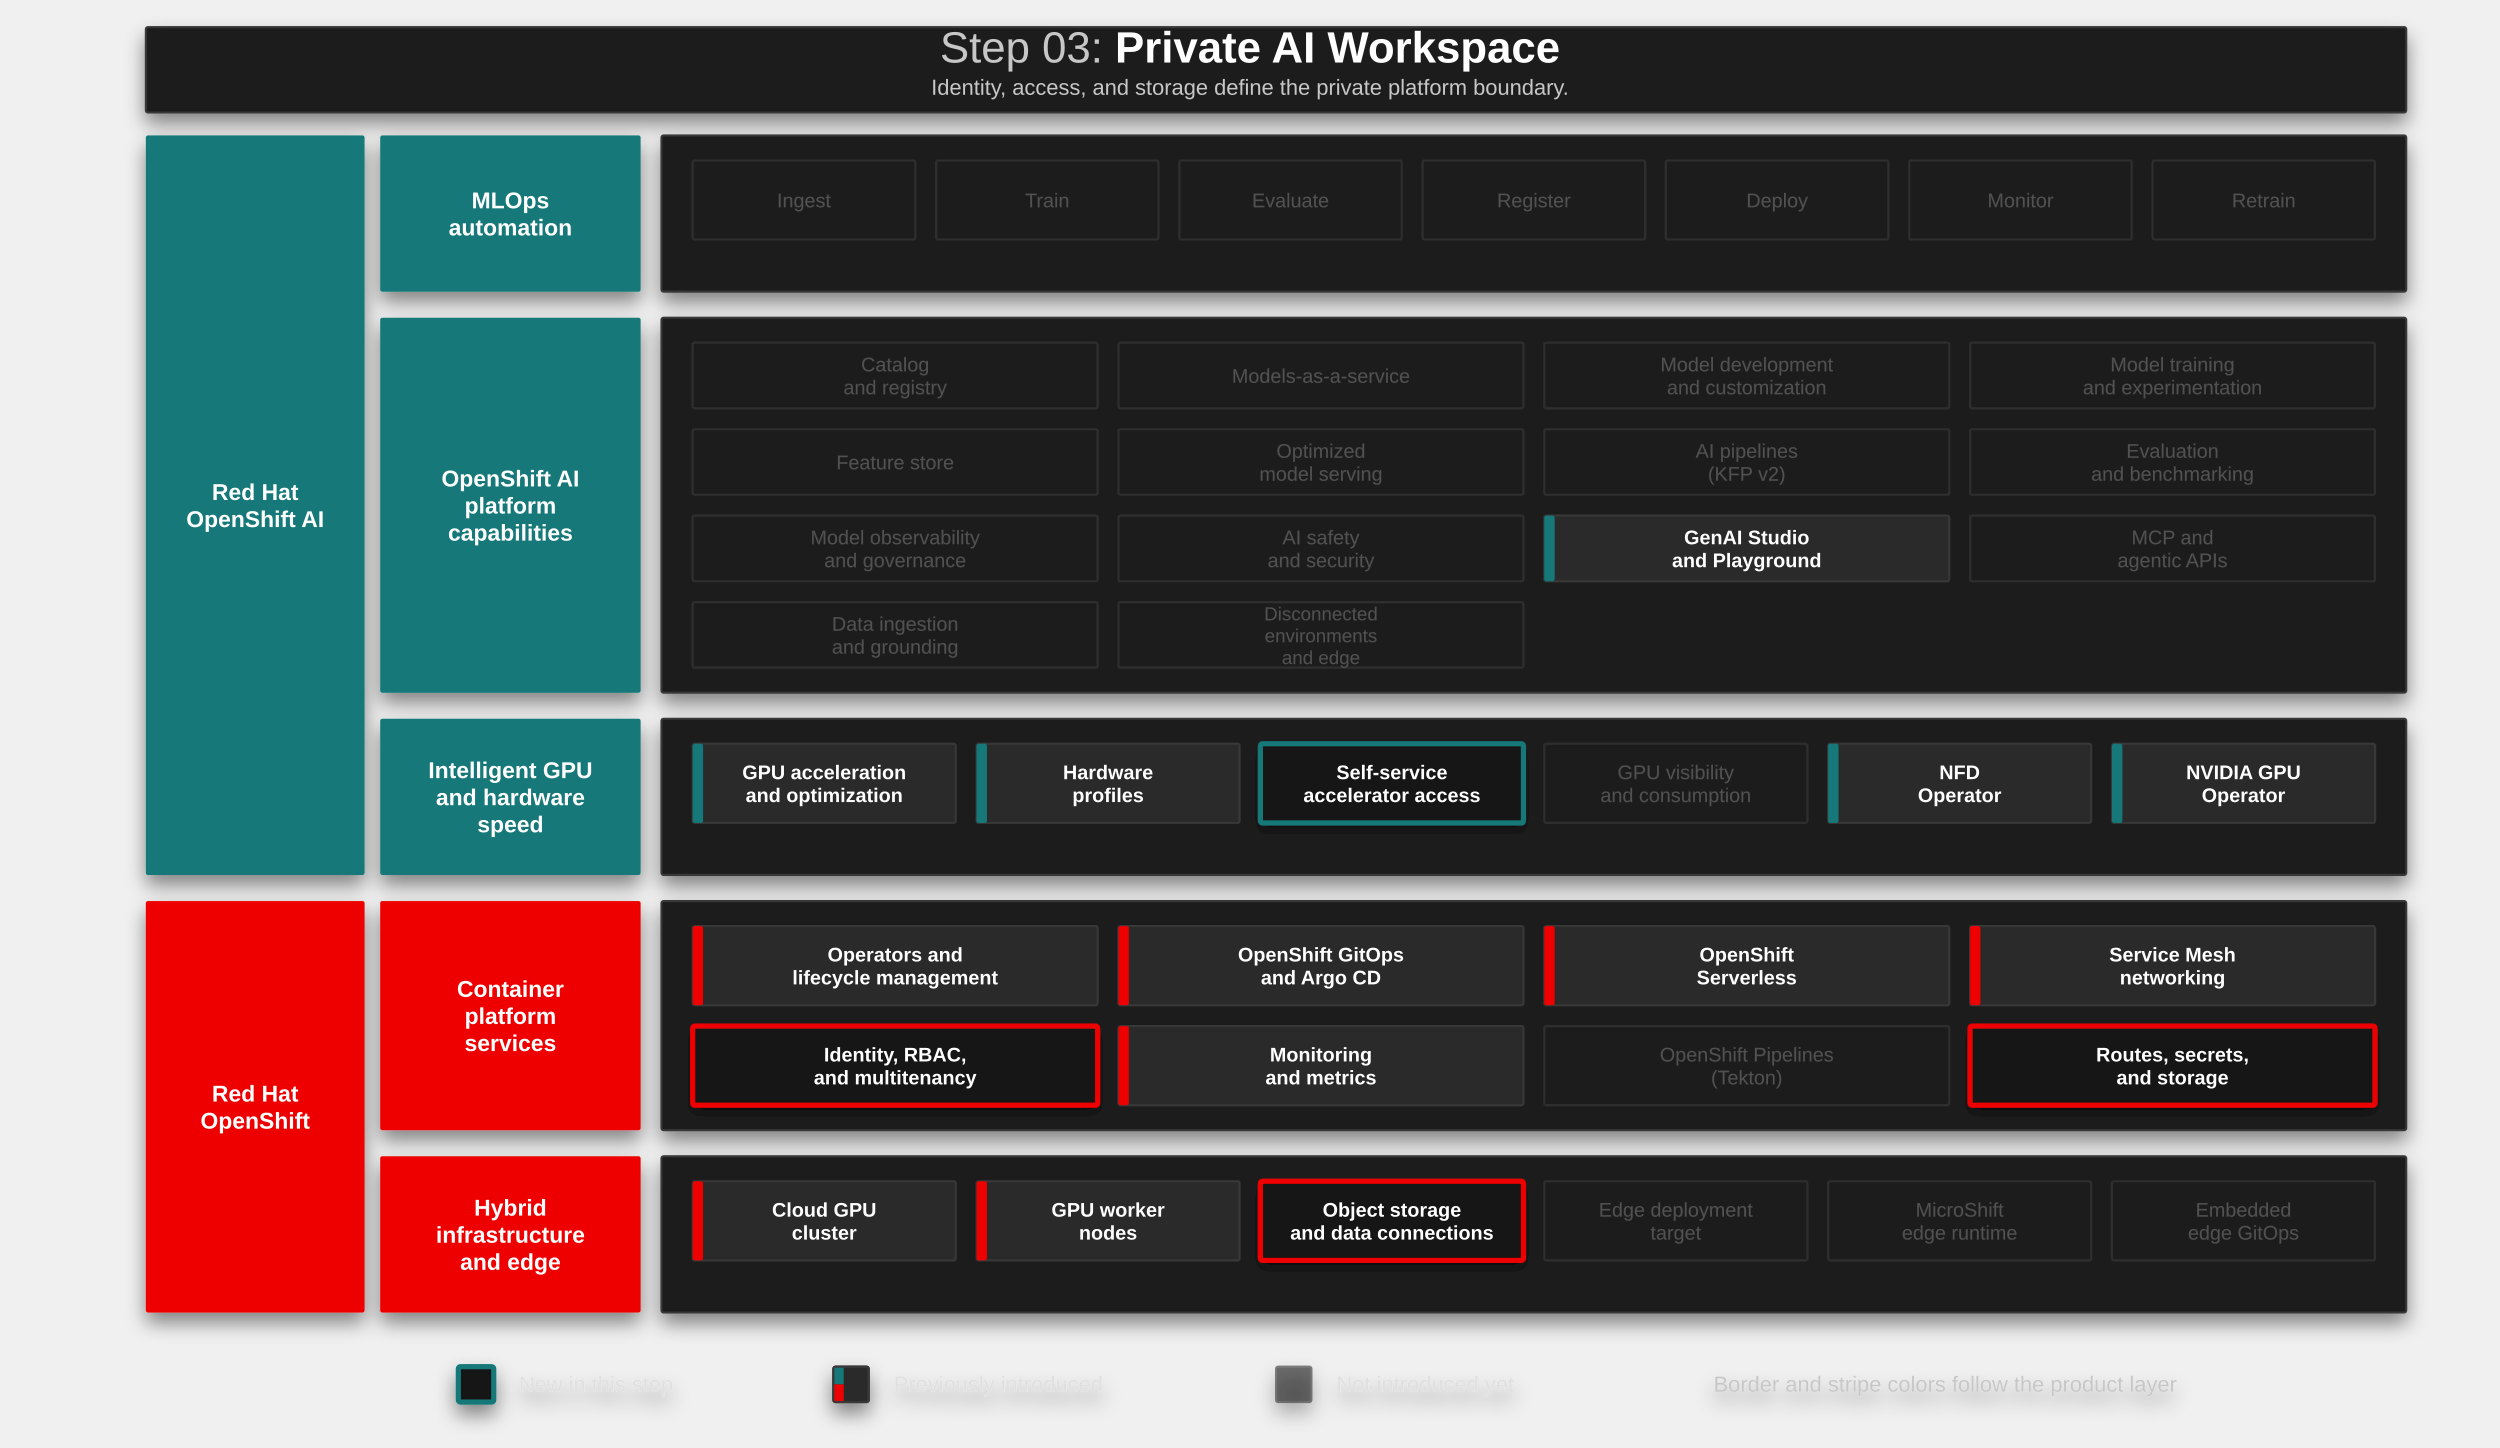
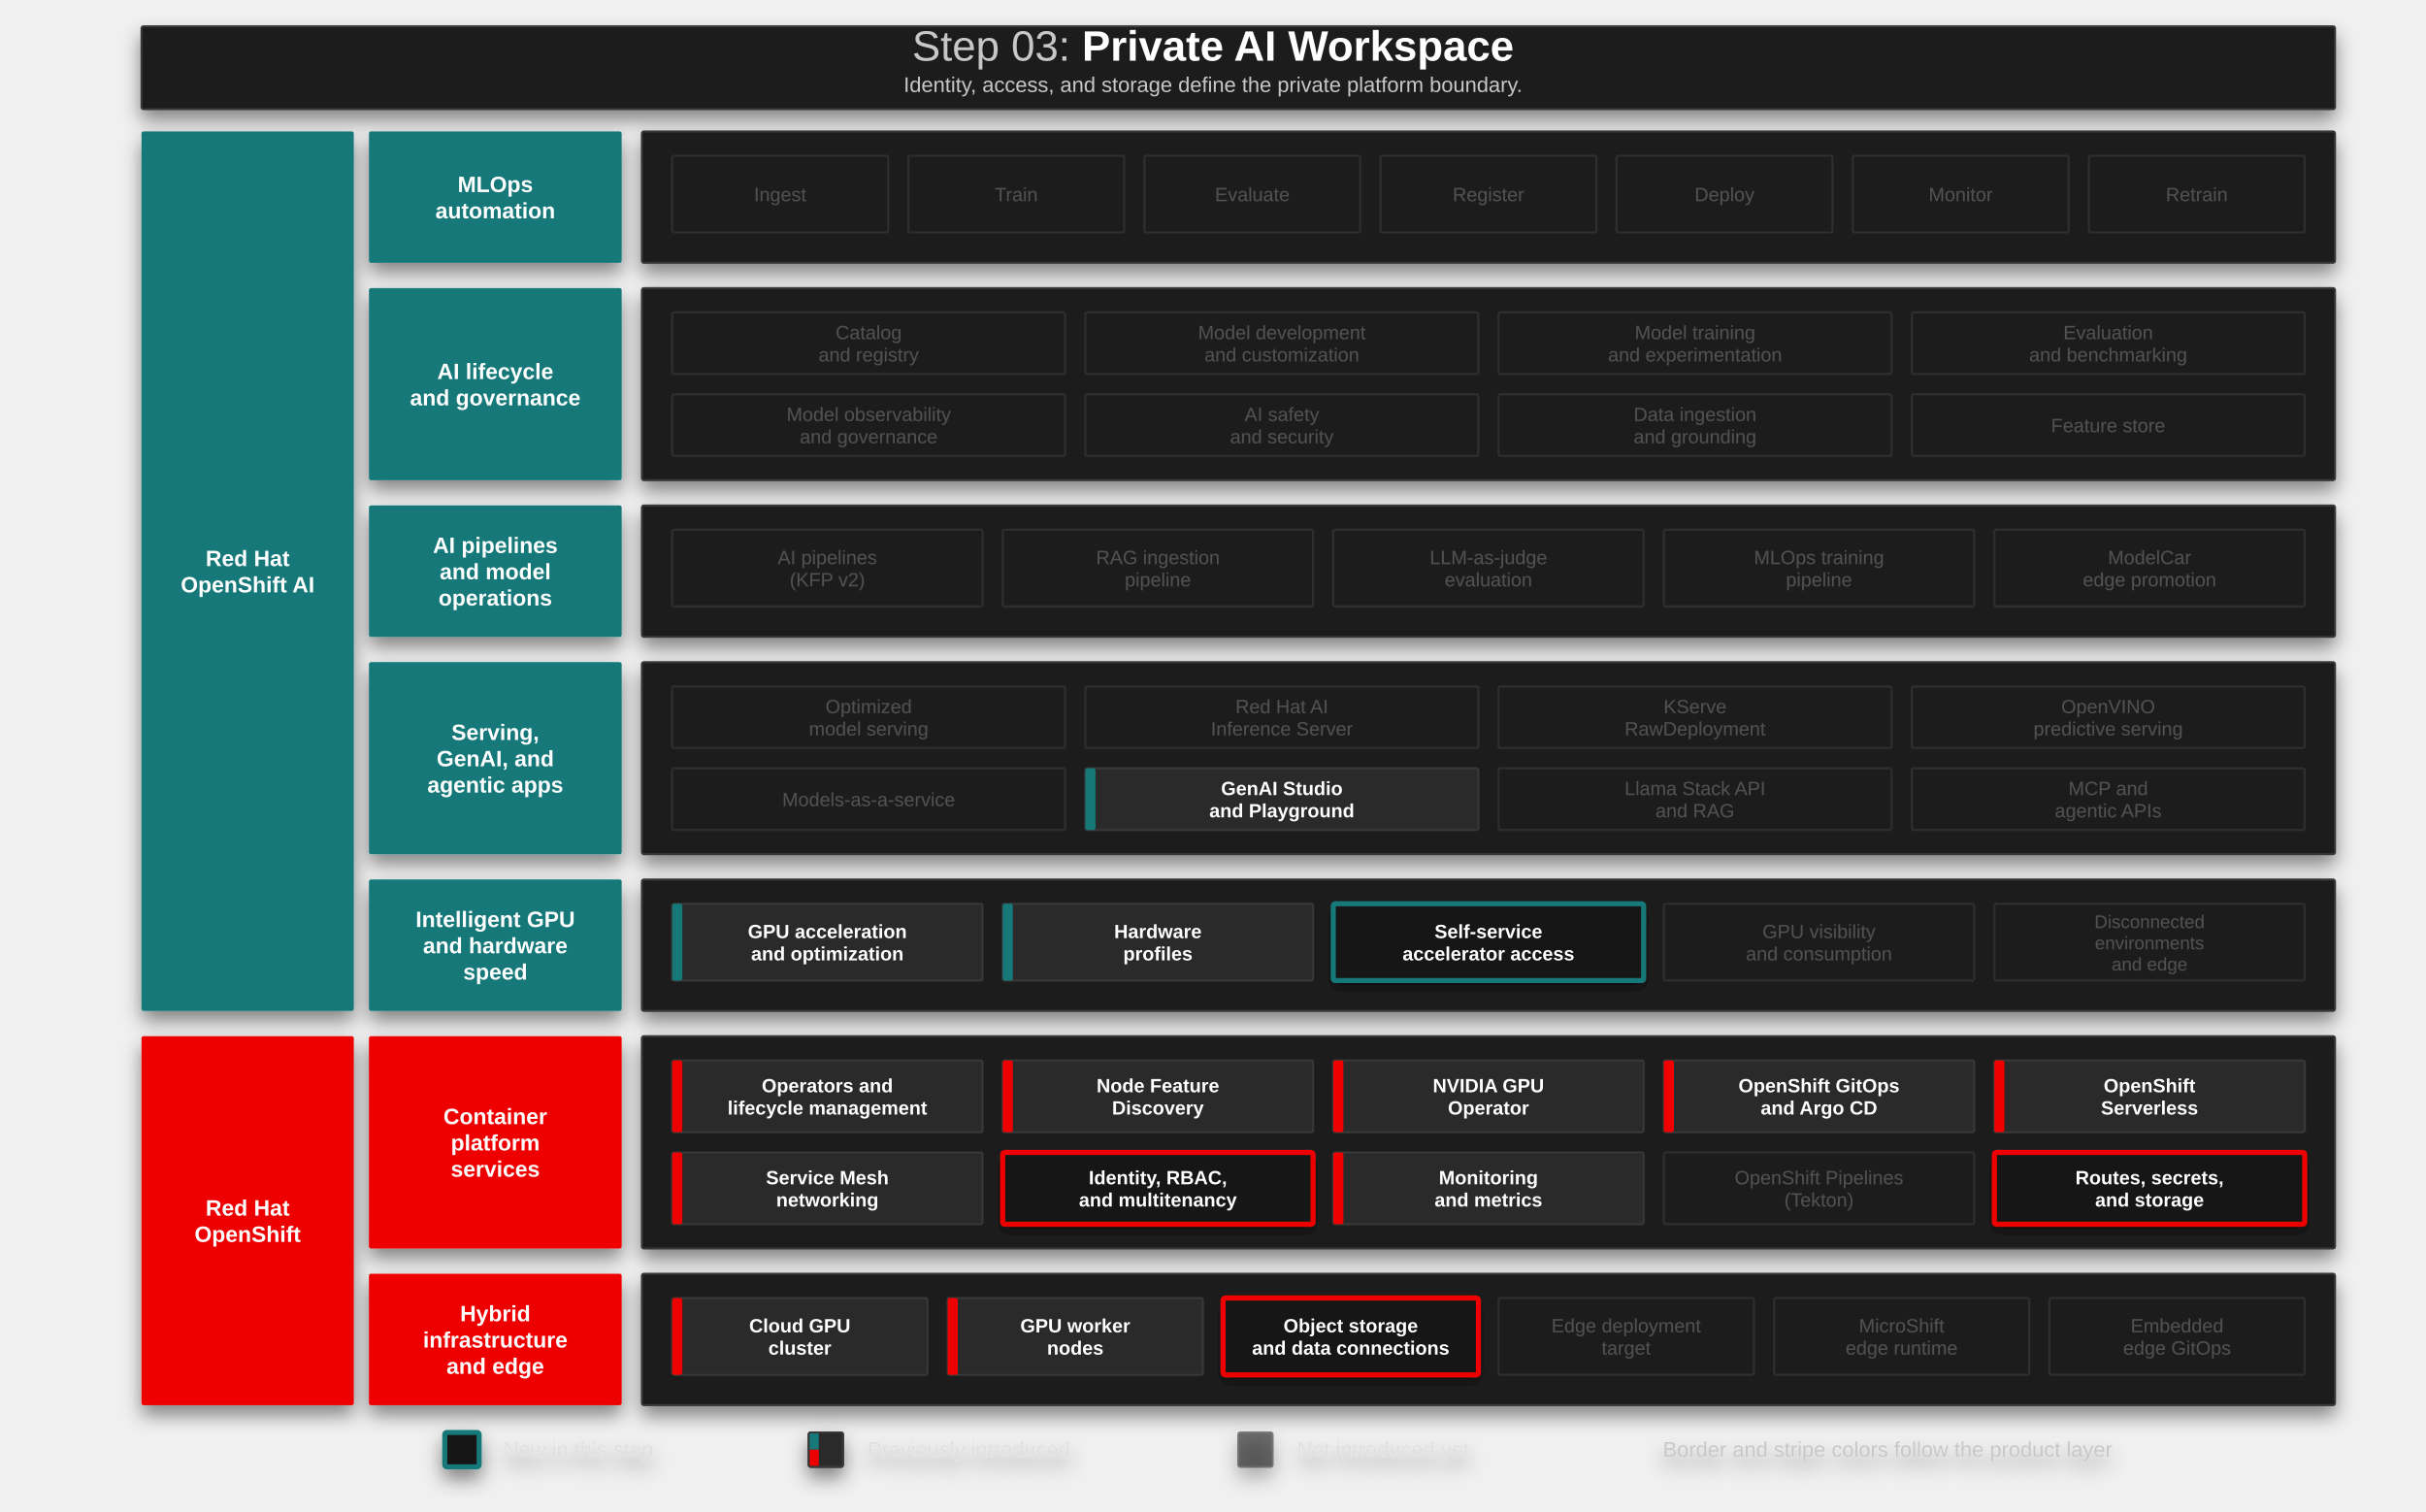
- <svg xmlns="http://www.w3.org/2000/svg" width="2400" height="1390" viewBox="0 0 2400 1390" role="img" aria-labelledby="title desc">
+ <svg xmlns="http://www.w3.org/2000/svg" width="2400" height="1495" viewBox="0 0 2400 1495" role="img" aria-labelledby="title desc">
  <style>.display{font-family:'Red Hat Display','Arial',sans-serif}.body{font-family:'Red Hat Text','Arial',sans-serif}</style>
  <defs>
    <filter id="lift" x="-20%" y="-20%" width="140%" height="140%">
      <feDropShadow dx="0" dy="6" stdDeviation="5" flood-color="#000" flood-opacity="0.55" />
    </filter>
    <filter id="panelShadow" x="-8%" y="-8%" width="116%" height="116%">
      <feDropShadow dx="0" dy="10" stdDeviation="9" flood-color="#000" flood-opacity="0.45" />
    </filter>
  </defs>
  <g filter="url(#panelShadow)">
    <rect x="140" y="26" width="2170" height="82" rx="2" fill="#1f1f1f" stroke="#383838" stroke-width="2" />
    <text x="1200.0" y="60" class="display" font-size="42" fill="#ffffff" font-weight="700" text-anchor="middle">
      <tspan fill="#c7c7c7" font-weight="500">Step 03:</tspan> Private AI Workspace</text>
    <text x="1200.0" y="91" class="body" font-size="21" fill="#c7c7c7" text-anchor="middle">Identity, access, and storage define the private platform boundary.</text>
-     <rect x="140" y="130" width="210" height="710" rx="2" fill="#147878" stroke="#147878" stroke-width="0" />
-     <text x="245.0" y="480.0" class="body" font-size="22" fill="#ffffff" font-weight="700" text-anchor="middle">Red Hat</text>
-     <text x="245.0" y="506.0" class="body" font-size="22" fill="#ffffff" font-weight="700" text-anchor="middle">OpenShift AI</text>
-     <rect x="140" y="865" width="210" height="395" rx="2" fill="#ee0000" stroke="#ee0000" stroke-width="0" />
-     <text x="245.0" y="1057.5" class="body" font-size="22" fill="#ffffff" font-weight="700" text-anchor="middle">Red Hat</text>
-     <text x="245.0" y="1083.5" class="body" font-size="22" fill="#ffffff" font-weight="700" text-anchor="middle">OpenShift</text>
-     <rect x="365" y="130" width="250" height="150" rx="2" fill="#147878" stroke="#147878" stroke-width="0" />
-     <text x="490.0" y="200.0" class="body" font-size="22" fill="#ffffff" font-weight="700" text-anchor="middle">MLOps</text>
-     <text x="490.0" y="226.0" class="body" font-size="22" fill="#ffffff" font-weight="700" text-anchor="middle">automation</text>
-     <rect x="635" y="130" width="1675" height="150" rx="2" fill="#1f1f1f" stroke="#383838" stroke-width="2" />
+     <rect x="140" y="130" width="210" height="870" rx="2" fill="#147878" stroke="#147878" stroke-width="0" />
+     <text x="245.0" y="560.0" class="body" font-size="22" fill="#ffffff" font-weight="700" text-anchor="middle">Red Hat</text>
+     <text x="245.0" y="586.0" class="body" font-size="22" fill="#ffffff" font-weight="700" text-anchor="middle">OpenShift AI</text>
+     <rect x="140" y="1025" width="210" height="365" rx="2" fill="#ee0000" stroke="#ee0000" stroke-width="0" />
+     <text x="245.0" y="1202.5" class="body" font-size="22" fill="#ffffff" font-weight="700" text-anchor="middle">Red Hat</text>
+     <text x="245.0" y="1228.5" class="body" font-size="22" fill="#ffffff" font-weight="700" text-anchor="middle">OpenShift</text>
+     <rect x="365" y="130" width="250" height="130" rx="2" fill="#147878" stroke="#147878" stroke-width="0" />
+     <text x="490.0" y="190.0" class="body" font-size="22" fill="#ffffff" font-weight="700" text-anchor="middle">MLOps</text>
+     <text x="490.0" y="216.0" class="body" font-size="22" fill="#ffffff" font-weight="700" text-anchor="middle">automation</text>
+     <rect x="635" y="130" width="1675" height="130" rx="2" fill="#1f1f1f" stroke="#383838" stroke-width="2" />
    <g opacity="0.62">
      <rect x="665.0" y="154" width="213.571" height="76" rx="2" fill="#1f1f1f" stroke="#383838" stroke-width="2.0" />
      <text x="771.786" y="199.0" class="body" font-size="19" fill="#707070" font-weight="450" text-anchor="middle">Ingest</text>
    </g>
    <g opacity="0.62">
      <rect x="898.571" y="154" width="213.571" height="76" rx="2" fill="#1f1f1f" stroke="#383838" stroke-width="2.0" />
      <text x="1005.357" y="199.0" class="body" font-size="19" fill="#707070" font-weight="450" text-anchor="middle">Train</text>
    </g>
    <g opacity="0.62">
      <rect x="1132.143" y="154" width="213.571" height="76" rx="2" fill="#1f1f1f" stroke="#383838" stroke-width="2.0" />
      <text x="1238.929" y="199.0" class="body" font-size="19" fill="#707070" font-weight="450" text-anchor="middle">Evaluate</text>
    </g>
    <g opacity="0.62">
      <rect x="1365.714" y="154" width="213.571" height="76" rx="2" fill="#1f1f1f" stroke="#383838" stroke-width="2.0" />
      <text x="1472.5" y="199.0" class="body" font-size="19" fill="#707070" font-weight="450" text-anchor="middle">Register</text>
    </g>
    <g opacity="0.62">
      <rect x="1599.286" y="154" width="213.571" height="76" rx="2" fill="#1f1f1f" stroke="#383838" stroke-width="2.0" />
      <text x="1706.071" y="199.0" class="body" font-size="19" fill="#707070" font-weight="450" text-anchor="middle">Deploy</text>
    </g>
    <g opacity="0.62">
      <rect x="1832.857" y="154" width="213.571" height="76" rx="2" fill="#1f1f1f" stroke="#383838" stroke-width="2.0" />
      <text x="1939.643" y="199.0" class="body" font-size="19" fill="#707070" font-weight="450" text-anchor="middle">Monitor</text>
    </g>
    <g opacity="0.62">
      <rect x="2066.429" y="154" width="213.571" height="76" rx="2" fill="#1f1f1f" stroke="#383838" stroke-width="2.0" />
      <text x="2173.214" y="199.0" class="body" font-size="19" fill="#707070" font-weight="450" text-anchor="middle">Retrain</text>
    </g>
-     <rect x="365" y="305" width="250" height="360" rx="2" fill="#147878" stroke="#147878" stroke-width="0" />
-     <text x="490.0" y="467.0" class="body" font-size="22" fill="#ffffff" font-weight="700" text-anchor="middle">OpenShift AI</text>
-     <text x="490.0" y="493.0" class="body" font-size="22" fill="#ffffff" font-weight="700" text-anchor="middle">platform</text>
-     <text x="490.0" y="519.0" class="body" font-size="22" fill="#ffffff" font-weight="700" text-anchor="middle">capabilities</text>
-     <rect x="635" y="305" width="1675" height="360" rx="2" fill="#1f1f1f" stroke="#383838" stroke-width="2" />
-     <g opacity="0.62">
-       <rect x="665.0" y="329.0" width="388.75" height="63.0" rx="2" fill="#1f1f1f" stroke="#383838" stroke-width="2.0" />
-       <text x="859.375" y="356.5" class="body" font-size="19" fill="#707070" font-weight="450" text-anchor="middle">Catalog</text>
-       <text x="859.375" y="378.5" class="body" font-size="19" fill="#707070" font-weight="450" text-anchor="middle">and registry</text>
-     </g>
-     <g opacity="0.62">
-       <rect x="1073.75" y="329.0" width="388.75" height="63.0" rx="2" fill="#1f1f1f" stroke="#383838" stroke-width="2.0" />
-       <text x="1268.125" y="367.5" class="body" font-size="19" fill="#707070" font-weight="450" text-anchor="middle">Models-as-a-service</text>
-     </g>
-     <g opacity="0.62">
-       <rect x="1482.5" y="329.0" width="388.75" height="63.0" rx="2" fill="#1f1f1f" stroke="#383838" stroke-width="2.0" />
-       <text x="1676.875" y="356.5" class="body" font-size="19" fill="#707070" font-weight="450" text-anchor="middle">Model development</text>
-       <text x="1676.875" y="378.5" class="body" font-size="19" fill="#707070" font-weight="450" text-anchor="middle">and customization</text>
-     </g>
-     <g opacity="0.62">
-       <rect x="1891.25" y="329.0" width="388.75" height="63.0" rx="2" fill="#1f1f1f" stroke="#383838" stroke-width="2.0" />
-       <text x="2085.625" y="356.5" class="body" font-size="19" fill="#707070" font-weight="450" text-anchor="middle">Model training</text>
-       <text x="2085.625" y="378.5" class="body" font-size="19" fill="#707070" font-weight="450" text-anchor="middle">and experimentation</text>
-     </g>
-     <g opacity="0.62">
-       <rect x="665.0" y="412.0" width="388.75" height="63.0" rx="2" fill="#1f1f1f" stroke="#383838" stroke-width="2.0" />
-       <text x="859.375" y="450.5" class="body" font-size="19" fill="#707070" font-weight="450" text-anchor="middle">Feature store</text>
-     </g>
-     <g opacity="0.62">
-       <rect x="1073.75" y="412.0" width="388.75" height="63.0" rx="2" fill="#1f1f1f" stroke="#383838" stroke-width="2.0" />
-       <text x="1268.125" y="439.5" class="body" font-size="19" fill="#707070" font-weight="450" text-anchor="middle">Optimized</text>
-       <text x="1268.125" y="461.5" class="body" font-size="19" fill="#707070" font-weight="450" text-anchor="middle">model serving</text>
-     </g>
-     <g opacity="0.62">
-       <rect x="1482.5" y="412.0" width="388.75" height="63.0" rx="2" fill="#1f1f1f" stroke="#383838" stroke-width="2.0" />
-       <text x="1676.875" y="439.5" class="body" font-size="19" fill="#707070" font-weight="450" text-anchor="middle">AI pipelines</text>
-       <text x="1676.875" y="461.5" class="body" font-size="19" fill="#707070" font-weight="450" text-anchor="middle">(KFP v2)</text>
-     </g>
-     <g opacity="0.62">
-       <rect x="1891.25" y="412.0" width="388.75" height="63.0" rx="2" fill="#1f1f1f" stroke="#383838" stroke-width="2.0" />
-       <text x="2085.625" y="439.5" class="body" font-size="19" fill="#707070" font-weight="450" text-anchor="middle">Evaluation</text>
-       <text x="2085.625" y="461.5" class="body" font-size="19" fill="#707070" font-weight="450" text-anchor="middle">and benchmarking</text>
-     </g>
-     <g opacity="0.62">
-       <rect x="665.0" y="495.0" width="388.75" height="63.0" rx="2" fill="#1f1f1f" stroke="#383838" stroke-width="2.0" />
-       <text x="859.375" y="522.5" class="body" font-size="19" fill="#707070" font-weight="450" text-anchor="middle">Model observability</text>
-       <text x="859.375" y="544.5" class="body" font-size="19" fill="#707070" font-weight="450" text-anchor="middle">and governance</text>
-     </g>
-     <g opacity="0.62">
-       <rect x="1073.75" y="495.0" width="388.75" height="63.0" rx="2" fill="#1f1f1f" stroke="#383838" stroke-width="2.0" />
-       <text x="1268.125" y="522.5" class="body" font-size="19" fill="#707070" font-weight="450" text-anchor="middle">AI safety</text>
-       <text x="1268.125" y="544.5" class="body" font-size="19" fill="#707070" font-weight="450" text-anchor="middle">and security</text>
-     </g>
-     <g>
-       <rect x="1482.5" y="495.0" width="388.75" height="63.0" rx="2" fill="#292929" stroke="#383838" stroke-width="2.0" />
-       <rect x="1482.5" y="495.0" width="10" height="63.0" rx="2" fill="#147878" stroke="#147878" stroke-width="0" />
-       <text x="1676.875" y="522.5" class="body" font-size="19" fill="#ffffff" font-weight="550" text-anchor="middle">GenAI Studio</text>
-       <text x="1676.875" y="544.5" class="body" font-size="19" fill="#ffffff" font-weight="550" text-anchor="middle">and Playground</text>
-     </g>
-     <g opacity="0.62">
-       <rect x="1891.25" y="495.0" width="388.75" height="63.0" rx="2" fill="#1f1f1f" stroke="#383838" stroke-width="2.0" />
-       <text x="2085.625" y="522.5" class="body" font-size="19" fill="#707070" font-weight="450" text-anchor="middle">MCP and</text>
-       <text x="2085.625" y="544.5" class="body" font-size="19" fill="#707070" font-weight="450" text-anchor="middle">agentic APIs</text>
-     </g>
-     <g opacity="0.62">
-       <rect x="665.0" y="578.0" width="388.75" height="63.0" rx="2" fill="#1f1f1f" stroke="#383838" stroke-width="2.0" />
-       <text x="859.375" y="605.5" class="body" font-size="19" fill="#707070" font-weight="450" text-anchor="middle">Data ingestion</text>
-       <text x="859.375" y="627.5" class="body" font-size="19" fill="#707070" font-weight="450" text-anchor="middle">and grounding</text>
-     </g>
-     <g opacity="0.62">
-       <rect x="1073.75" y="578.0" width="388.75" height="63.0" rx="2" fill="#1f1f1f" stroke="#383838" stroke-width="2.0" />
-       <text x="1268.125" y="595.5" class="body" font-size="18" fill="#707070" font-weight="450" text-anchor="middle">Disconnected</text>
-       <text x="1268.125" y="616.5" class="body" font-size="18" fill="#707070" font-weight="450" text-anchor="middle">environments</text>
-       <text x="1268.125" y="637.5" class="body" font-size="18" fill="#707070" font-weight="450" text-anchor="middle">and edge</text>
-     </g>
-     <rect x="365" y="690" width="250" height="150" rx="2" fill="#147878" stroke="#147878" stroke-width="0" />
-     <text x="490.0" y="747.0" class="body" font-size="22" fill="#ffffff" font-weight="700" text-anchor="middle">Intelligent GPU</text>
-     <text x="490.0" y="773.0" class="body" font-size="22" fill="#ffffff" font-weight="700" text-anchor="middle">and hardware</text>
-     <text x="490.0" y="799.0" class="body" font-size="22" fill="#ffffff" font-weight="700" text-anchor="middle">speed</text>
-     <rect x="635" y="690" width="1675" height="150" rx="2" fill="#1f1f1f" stroke="#383838" stroke-width="2" />
-     <g>
-       <rect x="665.0" y="714" width="252.5" height="76" rx="2" fill="#292929" stroke="#383838" stroke-width="2.0" />
-       <rect x="665.0" y="714" width="10" height="76" rx="2" fill="#147878" stroke="#147878" stroke-width="0" />
-       <text x="791.25" y="748.0" class="body" font-size="19" fill="#ffffff" font-weight="550" text-anchor="middle">GPU acceleration</text>
-       <text x="791.25" y="770.0" class="body" font-size="19" fill="#ffffff" font-weight="550" text-anchor="middle">and optimization</text>
-     </g>
-     <g>
-       <rect x="937.5" y="714" width="252.5" height="76" rx="2" fill="#292929" stroke="#383838" stroke-width="2.0" />
-       <rect x="937.5" y="714" width="10" height="76" rx="2" fill="#147878" stroke="#147878" stroke-width="0" />
-       <text x="1063.75" y="748.0" class="body" font-size="19" fill="#ffffff" font-weight="550" text-anchor="middle">Hardware</text>
-       <text x="1063.75" y="770.0" class="body" font-size="19" fill="#ffffff" font-weight="550" text-anchor="middle">profiles</text>
+     <rect x="365" y="285" width="250" height="190" rx="2" fill="#147878" stroke="#147878" stroke-width="0" />
+     <text x="490.0" y="375.0" class="body" font-size="22" fill="#ffffff" font-weight="700" text-anchor="middle">AI lifecycle</text>
+     <text x="490.0" y="401.0" class="body" font-size="22" fill="#ffffff" font-weight="700" text-anchor="middle">and governance</text>
+     <rect x="635" y="285" width="1675" height="190" rx="2" fill="#1f1f1f" stroke="#383838" stroke-width="2" />
+     <g opacity="0.62">
+       <rect x="665.0" y="309.0" width="388.75" height="61.0" rx="2" fill="#1f1f1f" stroke="#383838" stroke-width="2.0" />
+       <text x="859.375" y="335.5" class="body" font-size="19" fill="#707070" font-weight="450" text-anchor="middle">Catalog</text>
+       <text x="859.375" y="357.5" class="body" font-size="19" fill="#707070" font-weight="450" text-anchor="middle">and registry</text>
+     </g>
+     <g opacity="0.62">
+       <rect x="1073.75" y="309.0" width="388.75" height="61.0" rx="2" fill="#1f1f1f" stroke="#383838" stroke-width="2.0" />
+       <text x="1268.125" y="335.5" class="body" font-size="19" fill="#707070" font-weight="450" text-anchor="middle">Model development</text>
+       <text x="1268.125" y="357.5" class="body" font-size="19" fill="#707070" font-weight="450" text-anchor="middle">and customization</text>
+     </g>
+     <g opacity="0.62">
+       <rect x="1482.5" y="309.0" width="388.75" height="61.0" rx="2" fill="#1f1f1f" stroke="#383838" stroke-width="2.0" />
+       <text x="1676.875" y="335.5" class="body" font-size="19" fill="#707070" font-weight="450" text-anchor="middle">Model training</text>
+       <text x="1676.875" y="357.5" class="body" font-size="19" fill="#707070" font-weight="450" text-anchor="middle">and experimentation</text>
+     </g>
+     <g opacity="0.62">
+       <rect x="1891.25" y="309.0" width="388.75" height="61.0" rx="2" fill="#1f1f1f" stroke="#383838" stroke-width="2.0" />
+       <text x="2085.625" y="335.5" class="body" font-size="19" fill="#707070" font-weight="450" text-anchor="middle">Evaluation</text>
+       <text x="2085.625" y="357.5" class="body" font-size="19" fill="#707070" font-weight="450" text-anchor="middle">and benchmarking</text>
+     </g>
+     <g opacity="0.62">
+       <rect x="665.0" y="390.0" width="388.75" height="61.0" rx="2" fill="#1f1f1f" stroke="#383838" stroke-width="2.0" />
+       <text x="859.375" y="416.5" class="body" font-size="19" fill="#707070" font-weight="450" text-anchor="middle">Model observability</text>
+       <text x="859.375" y="438.5" class="body" font-size="19" fill="#707070" font-weight="450" text-anchor="middle">and governance</text>
+     </g>
+     <g opacity="0.62">
+       <rect x="1073.75" y="390.0" width="388.75" height="61.0" rx="2" fill="#1f1f1f" stroke="#383838" stroke-width="2.0" />
+       <text x="1268.125" y="416.5" class="body" font-size="19" fill="#707070" font-weight="450" text-anchor="middle">AI safety</text>
+       <text x="1268.125" y="438.5" class="body" font-size="19" fill="#707070" font-weight="450" text-anchor="middle">and security</text>
+     </g>
+     <g opacity="0.62">
+       <rect x="1482.5" y="390.0" width="388.75" height="61.0" rx="2" fill="#1f1f1f" stroke="#383838" stroke-width="2.0" />
+       <text x="1676.875" y="416.5" class="body" font-size="19" fill="#707070" font-weight="450" text-anchor="middle">Data ingestion</text>
+       <text x="1676.875" y="438.5" class="body" font-size="19" fill="#707070" font-weight="450" text-anchor="middle">and grounding</text>
+     </g>
+     <g opacity="0.62">
+       <rect x="1891.25" y="390.0" width="388.75" height="61.0" rx="2" fill="#1f1f1f" stroke="#383838" stroke-width="2.0" />
+       <text x="2085.625" y="427.5" class="body" font-size="19" fill="#707070" font-weight="450" text-anchor="middle">Feature store</text>
+     </g>
+     <rect x="365" y="500" width="250" height="130" rx="2" fill="#147878" stroke="#147878" stroke-width="0" />
+     <text x="490.0" y="547.0" class="body" font-size="22" fill="#ffffff" font-weight="700" text-anchor="middle">AI pipelines</text>
+     <text x="490.0" y="573.0" class="body" font-size="22" fill="#ffffff" font-weight="700" text-anchor="middle">and model</text>
+     <text x="490.0" y="599.0" class="body" font-size="22" fill="#ffffff" font-weight="700" text-anchor="middle">operations</text>
+     <rect x="635" y="500" width="1675" height="130" rx="2" fill="#1f1f1f" stroke="#383838" stroke-width="2" />
+     <g opacity="0.62">
+       <rect x="665.0" y="524" width="307.0" height="76" rx="2" fill="#1f1f1f" stroke="#383838" stroke-width="2.0" />
+       <text x="818.5" y="558.0" class="body" font-size="19" fill="#707070" font-weight="450" text-anchor="middle">AI pipelines</text>
+       <text x="818.5" y="580.0" class="body" font-size="19" fill="#707070" font-weight="450" text-anchor="middle">(KFP v2)</text>
+     </g>
+     <g opacity="0.62">
+       <rect x="992.0" y="524" width="307.0" height="76" rx="2" fill="#1f1f1f" stroke="#383838" stroke-width="2.0" />
+       <text x="1145.5" y="558.0" class="body" font-size="19" fill="#707070" font-weight="450" text-anchor="middle">RAG ingestion</text>
+       <text x="1145.5" y="580.0" class="body" font-size="19" fill="#707070" font-weight="450" text-anchor="middle">pipeline</text>
+     </g>
+     <g opacity="0.62">
+       <rect x="1319.0" y="524" width="307.0" height="76" rx="2" fill="#1f1f1f" stroke="#383838" stroke-width="2.0" />
+       <text x="1472.5" y="558.0" class="body" font-size="19" fill="#707070" font-weight="450" text-anchor="middle">LLM-as-judge</text>
+       <text x="1472.5" y="580.0" class="body" font-size="19" fill="#707070" font-weight="450" text-anchor="middle">evaluation</text>
+     </g>
+     <g opacity="0.62">
+       <rect x="1646.0" y="524" width="307.0" height="76" rx="2" fill="#1f1f1f" stroke="#383838" stroke-width="2.0" />
+       <text x="1799.5" y="558.0" class="body" font-size="19" fill="#707070" font-weight="450" text-anchor="middle">MLOps training</text>
+       <text x="1799.5" y="580.0" class="body" font-size="19" fill="#707070" font-weight="450" text-anchor="middle">pipeline</text>
+     </g>
+     <g opacity="0.62">
+       <rect x="1973.0" y="524" width="307.0" height="76" rx="2" fill="#1f1f1f" stroke="#383838" stroke-width="2.0" />
+       <text x="2126.5" y="558.0" class="body" font-size="19" fill="#707070" font-weight="450" text-anchor="middle">ModelCar</text>
+       <text x="2126.5" y="580.0" class="body" font-size="19" fill="#707070" font-weight="450" text-anchor="middle">edge promotion</text>
+     </g>
+     <rect x="365" y="655" width="250" height="190" rx="2" fill="#147878" stroke="#147878" stroke-width="0" />
+     <text x="490.0" y="732.0" class="body" font-size="22" fill="#ffffff" font-weight="700" text-anchor="middle">Serving,</text>
+     <text x="490.0" y="758.0" class="body" font-size="22" fill="#ffffff" font-weight="700" text-anchor="middle">GenAI, and</text>
+     <text x="490.0" y="784.0" class="body" font-size="22" fill="#ffffff" font-weight="700" text-anchor="middle">agentic apps</text>
+     <rect x="635" y="655" width="1675" height="190" rx="2" fill="#1f1f1f" stroke="#383838" stroke-width="2" />
+     <g opacity="0.62">
+       <rect x="665.0" y="679.0" width="388.75" height="61.0" rx="2" fill="#1f1f1f" stroke="#383838" stroke-width="2.0" />
+       <text x="859.375" y="705.5" class="body" font-size="19" fill="#707070" font-weight="450" text-anchor="middle">Optimized</text>
+       <text x="859.375" y="727.5" class="body" font-size="19" fill="#707070" font-weight="450" text-anchor="middle">model serving</text>
+     </g>
+     <g opacity="0.62">
+       <rect x="1073.75" y="679.0" width="388.75" height="61.0" rx="2" fill="#1f1f1f" stroke="#383838" stroke-width="2.0" />
+       <text x="1268.125" y="705.5" class="body" font-size="19" fill="#707070" font-weight="450" text-anchor="middle">Red Hat AI</text>
+       <text x="1268.125" y="727.5" class="body" font-size="19" fill="#707070" font-weight="450" text-anchor="middle">Inference Server</text>
+     </g>
+     <g opacity="0.62">
+       <rect x="1482.5" y="679.0" width="388.75" height="61.0" rx="2" fill="#1f1f1f" stroke="#383838" stroke-width="2.0" />
+       <text x="1676.875" y="705.5" class="body" font-size="19" fill="#707070" font-weight="450" text-anchor="middle">KServe</text>
+       <text x="1676.875" y="727.5" class="body" font-size="19" fill="#707070" font-weight="450" text-anchor="middle">RawDeployment</text>
+     </g>
+     <g opacity="0.62">
+       <rect x="1891.25" y="679.0" width="388.75" height="61.0" rx="2" fill="#1f1f1f" stroke="#383838" stroke-width="2.0" />
+       <text x="2085.625" y="705.5" class="body" font-size="19" fill="#707070" font-weight="450" text-anchor="middle">OpenVINO</text>
+       <text x="2085.625" y="727.5" class="body" font-size="19" fill="#707070" font-weight="450" text-anchor="middle">predictive serving</text>
+     </g>
+     <g opacity="0.62">
+       <rect x="665.0" y="760.0" width="388.75" height="61.0" rx="2" fill="#1f1f1f" stroke="#383838" stroke-width="2.0" />
+       <text x="859.375" y="797.5" class="body" font-size="19" fill="#707070" font-weight="450" text-anchor="middle">Models-as-a-service</text>
+     </g>
+     <g>
+       <rect x="1073.75" y="760.0" width="388.75" height="61.0" rx="2" fill="#292929" stroke="#383838" stroke-width="2.0" />
+       <rect x="1073.75" y="760.0" width="10" height="61.0" rx="2" fill="#147878" stroke="#147878" stroke-width="0" />
+       <text x="1268.125" y="786.5" class="body" font-size="19" fill="#ffffff" font-weight="550" text-anchor="middle">GenAI Studio</text>
+       <text x="1268.125" y="808.5" class="body" font-size="19" fill="#ffffff" font-weight="550" text-anchor="middle">and Playground</text>
+     </g>
+     <g opacity="0.62">
+       <rect x="1482.5" y="760.0" width="388.75" height="61.0" rx="2" fill="#1f1f1f" stroke="#383838" stroke-width="2.0" />
+       <text x="1676.875" y="786.5" class="body" font-size="19" fill="#707070" font-weight="450" text-anchor="middle">Llama Stack API</text>
+       <text x="1676.875" y="808.5" class="body" font-size="19" fill="#707070" font-weight="450" text-anchor="middle">and RAG</text>
+     </g>
+     <g opacity="0.62">
+       <rect x="1891.25" y="760.0" width="388.75" height="61.0" rx="2" fill="#1f1f1f" stroke="#383838" stroke-width="2.0" />
+       <text x="2085.625" y="786.5" class="body" font-size="19" fill="#707070" font-weight="450" text-anchor="middle">MCP and</text>
+       <text x="2085.625" y="808.5" class="body" font-size="19" fill="#707070" font-weight="450" text-anchor="middle">agentic APIs</text>
+     </g>
+     <rect x="365" y="870" width="250" height="130" rx="2" fill="#147878" stroke="#147878" stroke-width="0" />
+     <text x="490.0" y="917.0" class="body" font-size="22" fill="#ffffff" font-weight="700" text-anchor="middle">Intelligent GPU</text>
+     <text x="490.0" y="943.0" class="body" font-size="22" fill="#ffffff" font-weight="700" text-anchor="middle">and hardware</text>
+     <text x="490.0" y="969.0" class="body" font-size="22" fill="#ffffff" font-weight="700" text-anchor="middle">speed</text>
+     <rect x="635" y="870" width="1675" height="130" rx="2" fill="#1f1f1f" stroke="#383838" stroke-width="2" />
+     <g>
+       <rect x="665.0" y="894" width="307.0" height="76" rx="2" fill="#292929" stroke="#383838" stroke-width="2.0" />
+       <rect x="665.0" y="894" width="10" height="76" rx="2" fill="#147878" stroke="#147878" stroke-width="0" />
+       <text x="818.5" y="928.0" class="body" font-size="19" fill="#ffffff" font-weight="550" text-anchor="middle">GPU acceleration</text>
+       <text x="818.5" y="950.0" class="body" font-size="19" fill="#ffffff" font-weight="550" text-anchor="middle">and optimization</text>
+     </g>
+     <g>
+       <rect x="992.0" y="894" width="307.0" height="76" rx="2" fill="#292929" stroke="#383838" stroke-width="2.0" />
+       <rect x="992.0" y="894" width="10" height="76" rx="2" fill="#147878" stroke="#147878" stroke-width="0" />
+       <text x="1145.5" y="928.0" class="body" font-size="19" fill="#ffffff" font-weight="550" text-anchor="middle">Hardware</text>
+       <text x="1145.5" y="950.0" class="body" font-size="19" fill="#ffffff" font-weight="550" text-anchor="middle">profiles</text>
    </g>
    <g filter="url(#lift)">
-       <rect x="1210.0" y="714" width="252.5" height="76" rx="2" fill="#151515" stroke="#147878" stroke-width="5.0" />
-       <text x="1336.25" y="748.0" class="body" font-size="19" fill="#ffffff" font-weight="700" text-anchor="middle">Self-service</text>
-       <text x="1336.25" y="770.0" class="body" font-size="19" fill="#ffffff" font-weight="700" text-anchor="middle">accelerator access</text>
-     </g>
-     <g opacity="0.62">
-       <rect x="1482.5" y="714" width="252.5" height="76" rx="2" fill="#1f1f1f" stroke="#383838" stroke-width="2.0" />
-       <text x="1608.75" y="748.0" class="body" font-size="19" fill="#707070" font-weight="450" text-anchor="middle">GPU visibility</text>
-       <text x="1608.75" y="770.0" class="body" font-size="19" fill="#707070" font-weight="450" text-anchor="middle">and consumption</text>
-     </g>
-     <g>
-       <rect x="1755.0" y="714" width="252.5" height="76" rx="2" fill="#292929" stroke="#383838" stroke-width="2.0" />
-       <rect x="1755.0" y="714" width="10" height="76" rx="2" fill="#147878" stroke="#147878" stroke-width="0" />
-       <text x="1881.25" y="748.0" class="body" font-size="19" fill="#ffffff" font-weight="550" text-anchor="middle">NFD</text>
-       <text x="1881.25" y="770.0" class="body" font-size="19" fill="#ffffff" font-weight="550" text-anchor="middle">Operator</text>
-     </g>
-     <g>
-       <rect x="2027.5" y="714" width="252.5" height="76" rx="2" fill="#292929" stroke="#383838" stroke-width="2.0" />
-       <rect x="2027.5" y="714" width="10" height="76" rx="2" fill="#147878" stroke="#147878" stroke-width="0" />
-       <text x="2153.75" y="748.0" class="body" font-size="19" fill="#ffffff" font-weight="550" text-anchor="middle">NVIDIA GPU</text>
-       <text x="2153.75" y="770.0" class="body" font-size="19" fill="#ffffff" font-weight="550" text-anchor="middle">Operator</text>
-     </g>
-     <rect x="365" y="865" width="250" height="220" rx="2" fill="#ee0000" stroke="#ee0000" stroke-width="0" />
-     <text x="490.0" y="957.0" class="body" font-size="22" fill="#ffffff" font-weight="700" text-anchor="middle">Container</text>
-     <text x="490.0" y="983.0" class="body" font-size="22" fill="#ffffff" font-weight="700" text-anchor="middle">platform</text>
-     <text x="490.0" y="1009.0" class="body" font-size="22" fill="#ffffff" font-weight="700" text-anchor="middle">services</text>
-     <rect x="635" y="865" width="1675" height="220" rx="2" fill="#1f1f1f" stroke="#383838" stroke-width="2" />
-     <g>
-       <rect x="665.0" y="889" width="388.75" height="76" rx="2" fill="#292929" stroke="#383838" stroke-width="2.0" />
-       <rect x="665.0" y="889" width="10" height="76" rx="2" fill="#ee0000" stroke="#ee0000" stroke-width="0" />
-       <text x="859.375" y="923.0" class="body" font-size="19" fill="#ffffff" font-weight="550" text-anchor="middle">Operators and</text>
-       <text x="859.375" y="945.0" class="body" font-size="19" fill="#ffffff" font-weight="550" text-anchor="middle">lifecycle management</text>
-     </g>
-     <g>
-       <rect x="1073.75" y="889" width="388.75" height="76" rx="2" fill="#292929" stroke="#383838" stroke-width="2.0" />
-       <rect x="1073.75" y="889" width="10" height="76" rx="2" fill="#ee0000" stroke="#ee0000" stroke-width="0" />
-       <text x="1268.125" y="923.0" class="body" font-size="19" fill="#ffffff" font-weight="550" text-anchor="middle">OpenShift GitOps</text>
-       <text x="1268.125" y="945.0" class="body" font-size="19" fill="#ffffff" font-weight="550" text-anchor="middle">and Argo CD</text>
-     </g>
-     <g>
-       <rect x="1482.5" y="889" width="388.75" height="76" rx="2" fill="#292929" stroke="#383838" stroke-width="2.0" />
-       <rect x="1482.5" y="889" width="10" height="76" rx="2" fill="#ee0000" stroke="#ee0000" stroke-width="0" />
-       <text x="1676.875" y="923.0" class="body" font-size="19" fill="#ffffff" font-weight="550" text-anchor="middle">OpenShift</text>
-       <text x="1676.875" y="945.0" class="body" font-size="19" fill="#ffffff" font-weight="550" text-anchor="middle">Serverless</text>
-     </g>
-     <g>
-       <rect x="1891.25" y="889" width="388.75" height="76" rx="2" fill="#292929" stroke="#383838" stroke-width="2.0" />
-       <rect x="1891.25" y="889" width="10" height="76" rx="2" fill="#ee0000" stroke="#ee0000" stroke-width="0" />
-       <text x="2085.625" y="923.0" class="body" font-size="19" fill="#ffffff" font-weight="550" text-anchor="middle">Service Mesh</text>
-       <text x="2085.625" y="945.0" class="body" font-size="19" fill="#ffffff" font-weight="550" text-anchor="middle">networking</text>
+       <rect x="1319.0" y="894" width="307.0" height="76" rx="2" fill="#151515" stroke="#147878" stroke-width="5.0" />
+       <text x="1472.5" y="928.0" class="body" font-size="19" fill="#ffffff" font-weight="700" text-anchor="middle">Self-service</text>
+       <text x="1472.5" y="950.0" class="body" font-size="19" fill="#ffffff" font-weight="700" text-anchor="middle">accelerator access</text>
+     </g>
+     <g opacity="0.62">
+       <rect x="1646.0" y="894" width="307.0" height="76" rx="2" fill="#1f1f1f" stroke="#383838" stroke-width="2.0" />
+       <text x="1799.5" y="928.0" class="body" font-size="19" fill="#707070" font-weight="450" text-anchor="middle">GPU visibility</text>
+       <text x="1799.5" y="950.0" class="body" font-size="19" fill="#707070" font-weight="450" text-anchor="middle">and consumption</text>
+     </g>
+     <g opacity="0.62">
+       <rect x="1973.0" y="894" width="307.0" height="76" rx="2" fill="#1f1f1f" stroke="#383838" stroke-width="2.0" />
+       <text x="2126.5" y="918.0" class="body" font-size="18" fill="#707070" font-weight="450" text-anchor="middle">Disconnected</text>
+       <text x="2126.5" y="939.0" class="body" font-size="18" fill="#707070" font-weight="450" text-anchor="middle">environments</text>
+       <text x="2126.5" y="960.0" class="body" font-size="18" fill="#707070" font-weight="450" text-anchor="middle">and edge</text>
+     </g>
+     <rect x="365" y="1025" width="250" height="210" rx="2" fill="#ee0000" stroke="#ee0000" stroke-width="0" />
+     <text x="490.0" y="1112.0" class="body" font-size="22" fill="#ffffff" font-weight="700" text-anchor="middle">Container</text>
+     <text x="490.0" y="1138.0" class="body" font-size="22" fill="#ffffff" font-weight="700" text-anchor="middle">platform</text>
+     <text x="490.0" y="1164.0" class="body" font-size="22" fill="#ffffff" font-weight="700" text-anchor="middle">services</text>
+     <rect x="635" y="1025" width="1675" height="210" rx="2" fill="#1f1f1f" stroke="#383838" stroke-width="2" />
+     <g>
+       <rect x="665.0" y="1049.0" width="307.0" height="71.0" rx="2" fill="#292929" stroke="#383838" stroke-width="2.0" />
+       <rect x="665.0" y="1049.0" width="10" height="71.0" rx="2" fill="#ee0000" stroke="#ee0000" stroke-width="0" />
+       <text x="818.5" y="1080.5" class="body" font-size="19" fill="#ffffff" font-weight="550" text-anchor="middle">Operators and</text>
+       <text x="818.5" y="1102.5" class="body" font-size="19" fill="#ffffff" font-weight="550" text-anchor="middle">lifecycle management</text>
+     </g>
+     <g>
+       <rect x="992.0" y="1049.0" width="307.0" height="71.0" rx="2" fill="#292929" stroke="#383838" stroke-width="2.0" />
+       <rect x="992.0" y="1049.0" width="10" height="71.0" rx="2" fill="#ee0000" stroke="#ee0000" stroke-width="0" />
+       <text x="1145.5" y="1080.5" class="body" font-size="19" fill="#ffffff" font-weight="550" text-anchor="middle">Node Feature</text>
+       <text x="1145.5" y="1102.5" class="body" font-size="19" fill="#ffffff" font-weight="550" text-anchor="middle">Discovery</text>
+     </g>
+     <g>
+       <rect x="1319.0" y="1049.0" width="307.0" height="71.0" rx="2" fill="#292929" stroke="#383838" stroke-width="2.0" />
+       <rect x="1319.0" y="1049.0" width="10" height="71.0" rx="2" fill="#ee0000" stroke="#ee0000" stroke-width="0" />
+       <text x="1472.5" y="1080.5" class="body" font-size="19" fill="#ffffff" font-weight="550" text-anchor="middle">NVIDIA GPU</text>
+       <text x="1472.5" y="1102.5" class="body" font-size="19" fill="#ffffff" font-weight="550" text-anchor="middle">Operator</text>
+     </g>
+     <g>
+       <rect x="1646.0" y="1049.0" width="307.0" height="71.0" rx="2" fill="#292929" stroke="#383838" stroke-width="2.0" />
+       <rect x="1646.0" y="1049.0" width="10" height="71.0" rx="2" fill="#ee0000" stroke="#ee0000" stroke-width="0" />
+       <text x="1799.5" y="1080.5" class="body" font-size="19" fill="#ffffff" font-weight="550" text-anchor="middle">OpenShift GitOps</text>
+       <text x="1799.5" y="1102.5" class="body" font-size="19" fill="#ffffff" font-weight="550" text-anchor="middle">and Argo CD</text>
+     </g>
+     <g>
+       <rect x="1973.0" y="1049.0" width="307.0" height="71.0" rx="2" fill="#292929" stroke="#383838" stroke-width="2.0" />
+       <rect x="1973.0" y="1049.0" width="10" height="71.0" rx="2" fill="#ee0000" stroke="#ee0000" stroke-width="0" />
+       <text x="2126.5" y="1080.5" class="body" font-size="19" fill="#ffffff" font-weight="550" text-anchor="middle">OpenShift</text>
+       <text x="2126.5" y="1102.5" class="body" font-size="19" fill="#ffffff" font-weight="550" text-anchor="middle">Serverless</text>
+     </g>
+     <g>
+       <rect x="665.0" y="1140.0" width="307.0" height="71.0" rx="2" fill="#292929" stroke="#383838" stroke-width="2.0" />
+       <rect x="665.0" y="1140.0" width="10" height="71.0" rx="2" fill="#ee0000" stroke="#ee0000" stroke-width="0" />
+       <text x="818.5" y="1171.5" class="body" font-size="19" fill="#ffffff" font-weight="550" text-anchor="middle">Service Mesh</text>
+       <text x="818.5" y="1193.5" class="body" font-size="19" fill="#ffffff" font-weight="550" text-anchor="middle">networking</text>
    </g>
    <g filter="url(#lift)">
-       <rect x="665.0" y="985" width="388.75" height="76" rx="2" fill="#151515" stroke="#ee0000" stroke-width="5.0" />
-       <text x="859.375" y="1019.0" class="body" font-size="19" fill="#ffffff" font-weight="700" text-anchor="middle">Identity, RBAC,</text>
-       <text x="859.375" y="1041.0" class="body" font-size="19" fill="#ffffff" font-weight="700" text-anchor="middle">and multitenancy</text>
-     </g>
-     <g>
-       <rect x="1073.75" y="985" width="388.75" height="76" rx="2" fill="#292929" stroke="#383838" stroke-width="2.0" />
-       <rect x="1073.75" y="985" width="10" height="76" rx="2" fill="#ee0000" stroke="#ee0000" stroke-width="0" />
-       <text x="1268.125" y="1019.0" class="body" font-size="19" fill="#ffffff" font-weight="550" text-anchor="middle">Monitoring</text>
-       <text x="1268.125" y="1041.0" class="body" font-size="19" fill="#ffffff" font-weight="550" text-anchor="middle">and metrics</text>
-     </g>
-     <g opacity="0.62">
-       <rect x="1482.5" y="985" width="388.75" height="76" rx="2" fill="#1f1f1f" stroke="#383838" stroke-width="2.0" />
-       <text x="1676.875" y="1019.0" class="body" font-size="19" fill="#707070" font-weight="450" text-anchor="middle">OpenShift Pipelines</text>
-       <text x="1676.875" y="1041.0" class="body" font-size="19" fill="#707070" font-weight="450" text-anchor="middle">(Tekton)</text>
+       <rect x="992.0" y="1140.0" width="307.0" height="71.0" rx="2" fill="#151515" stroke="#ee0000" stroke-width="5.0" />
+       <text x="1145.5" y="1171.5" class="body" font-size="19" fill="#ffffff" font-weight="700" text-anchor="middle">Identity, RBAC,</text>
+       <text x="1145.5" y="1193.5" class="body" font-size="19" fill="#ffffff" font-weight="700" text-anchor="middle">and multitenancy</text>
+     </g>
+     <g>
+       <rect x="1319.0" y="1140.0" width="307.0" height="71.0" rx="2" fill="#292929" stroke="#383838" stroke-width="2.0" />
+       <rect x="1319.0" y="1140.0" width="10" height="71.0" rx="2" fill="#ee0000" stroke="#ee0000" stroke-width="0" />
+       <text x="1472.5" y="1171.5" class="body" font-size="19" fill="#ffffff" font-weight="550" text-anchor="middle">Monitoring</text>
+       <text x="1472.5" y="1193.5" class="body" font-size="19" fill="#ffffff" font-weight="550" text-anchor="middle">and metrics</text>
+     </g>
+     <g opacity="0.62">
+       <rect x="1646.0" y="1140.0" width="307.0" height="71.0" rx="2" fill="#1f1f1f" stroke="#383838" stroke-width="2.0" />
+       <text x="1799.5" y="1171.5" class="body" font-size="19" fill="#707070" font-weight="450" text-anchor="middle">OpenShift Pipelines</text>
+       <text x="1799.5" y="1193.5" class="body" font-size="19" fill="#707070" font-weight="450" text-anchor="middle">(Tekton)</text>
    </g>
    <g filter="url(#lift)">
-       <rect x="1891.25" y="985" width="388.75" height="76" rx="2" fill="#151515" stroke="#ee0000" stroke-width="5.0" />
-       <text x="2085.625" y="1019.0" class="body" font-size="19" fill="#ffffff" font-weight="700" text-anchor="middle">Routes, secrets,</text>
-       <text x="2085.625" y="1041.0" class="body" font-size="19" fill="#ffffff" font-weight="700" text-anchor="middle">and storage</text>
-     </g>
-     <rect x="365" y="1110" width="250" height="150" rx="2" fill="#ee0000" stroke="#ee0000" stroke-width="0" />
-     <text x="490.0" y="1167.0" class="body" font-size="22" fill="#ffffff" font-weight="700" text-anchor="middle">Hybrid</text>
-     <text x="490.0" y="1193.0" class="body" font-size="22" fill="#ffffff" font-weight="700" text-anchor="middle">infrastructure</text>
-     <text x="490.0" y="1219.0" class="body" font-size="22" fill="#ffffff" font-weight="700" text-anchor="middle">and edge</text>
-     <rect x="635" y="1110" width="1675" height="150" rx="2" fill="#1f1f1f" stroke="#383838" stroke-width="2" />
-     <g>
-       <rect x="665.0" y="1134" width="252.5" height="76" rx="2" fill="#292929" stroke="#383838" stroke-width="2.0" />
-       <rect x="665.0" y="1134" width="10" height="76" rx="2" fill="#ee0000" stroke="#ee0000" stroke-width="0" />
-       <text x="791.25" y="1168.0" class="body" font-size="19" fill="#ffffff" font-weight="550" text-anchor="middle">Cloud GPU</text>
-       <text x="791.25" y="1190.0" class="body" font-size="19" fill="#ffffff" font-weight="550" text-anchor="middle">cluster</text>
-     </g>
-     <g>
-       <rect x="937.5" y="1134" width="252.5" height="76" rx="2" fill="#292929" stroke="#383838" stroke-width="2.0" />
-       <rect x="937.5" y="1134" width="10" height="76" rx="2" fill="#ee0000" stroke="#ee0000" stroke-width="0" />
-       <text x="1063.75" y="1168.0" class="body" font-size="19" fill="#ffffff" font-weight="550" text-anchor="middle">GPU worker</text>
-       <text x="1063.75" y="1190.0" class="body" font-size="19" fill="#ffffff" font-weight="550" text-anchor="middle">nodes</text>
+       <rect x="1973.0" y="1140.0" width="307.0" height="71.0" rx="2" fill="#151515" stroke="#ee0000" stroke-width="5.0" />
+       <text x="2126.5" y="1171.5" class="body" font-size="19" fill="#ffffff" font-weight="700" text-anchor="middle">Routes, secrets,</text>
+       <text x="2126.5" y="1193.5" class="body" font-size="19" fill="#ffffff" font-weight="700" text-anchor="middle">and storage</text>
+     </g>
+     <rect x="365" y="1260" width="250" height="130" rx="2" fill="#ee0000" stroke="#ee0000" stroke-width="0" />
+     <text x="490.0" y="1307.0" class="body" font-size="22" fill="#ffffff" font-weight="700" text-anchor="middle">Hybrid</text>
+     <text x="490.0" y="1333.0" class="body" font-size="22" fill="#ffffff" font-weight="700" text-anchor="middle">infrastructure</text>
+     <text x="490.0" y="1359.0" class="body" font-size="22" fill="#ffffff" font-weight="700" text-anchor="middle">and edge</text>
+     <rect x="635" y="1260" width="1675" height="130" rx="2" fill="#1f1f1f" stroke="#383838" stroke-width="2" />
+     <g>
+       <rect x="665.0" y="1284" width="252.5" height="76" rx="2" fill="#292929" stroke="#383838" stroke-width="2.0" />
+       <rect x="665.0" y="1284" width="10" height="76" rx="2" fill="#ee0000" stroke="#ee0000" stroke-width="0" />
+       <text x="791.25" y="1318.0" class="body" font-size="19" fill="#ffffff" font-weight="550" text-anchor="middle">Cloud GPU</text>
+       <text x="791.25" y="1340.0" class="body" font-size="19" fill="#ffffff" font-weight="550" text-anchor="middle">cluster</text>
+     </g>
+     <g>
+       <rect x="937.5" y="1284" width="252.5" height="76" rx="2" fill="#292929" stroke="#383838" stroke-width="2.0" />
+       <rect x="937.5" y="1284" width="10" height="76" rx="2" fill="#ee0000" stroke="#ee0000" stroke-width="0" />
+       <text x="1063.75" y="1318.0" class="body" font-size="19" fill="#ffffff" font-weight="550" text-anchor="middle">GPU worker</text>
+       <text x="1063.75" y="1340.0" class="body" font-size="19" fill="#ffffff" font-weight="550" text-anchor="middle">nodes</text>
    </g>
    <g filter="url(#lift)">
-       <rect x="1210.0" y="1134" width="252.5" height="76" rx="2" fill="#151515" stroke="#ee0000" stroke-width="5.0" />
-       <text x="1336.25" y="1168.0" class="body" font-size="19" fill="#ffffff" font-weight="700" text-anchor="middle">Object storage</text>
-       <text x="1336.25" y="1190.0" class="body" font-size="19" fill="#ffffff" font-weight="700" text-anchor="middle">and data connections</text>
-     </g>
-     <g opacity="0.62">
-       <rect x="1482.5" y="1134" width="252.5" height="76" rx="2" fill="#1f1f1f" stroke="#383838" stroke-width="2.0" />
-       <text x="1608.75" y="1168.0" class="body" font-size="19" fill="#707070" font-weight="450" text-anchor="middle">Edge deployment</text>
-       <text x="1608.75" y="1190.0" class="body" font-size="19" fill="#707070" font-weight="450" text-anchor="middle">target</text>
-     </g>
-     <g opacity="0.62">
-       <rect x="1755.0" y="1134" width="252.5" height="76" rx="2" fill="#1f1f1f" stroke="#383838" stroke-width="2.0" />
-       <text x="1881.25" y="1168.0" class="body" font-size="19" fill="#707070" font-weight="450" text-anchor="middle">MicroShift</text>
-       <text x="1881.25" y="1190.0" class="body" font-size="19" fill="#707070" font-weight="450" text-anchor="middle">edge runtime</text>
-     </g>
-     <g opacity="0.62">
-       <rect x="2027.5" y="1134" width="252.5" height="76" rx="2" fill="#1f1f1f" stroke="#383838" stroke-width="2.0" />
-       <text x="2153.75" y="1168.0" class="body" font-size="19" fill="#707070" font-weight="450" text-anchor="middle">Embedded</text>
-       <text x="2153.75" y="1190.0" class="body" font-size="19" fill="#707070" font-weight="450" text-anchor="middle">edge GitOps</text>
-     </g>
-     <rect x="440" y="1312" width="34" height="34" rx="2" fill="#151515" stroke="#147878" stroke-width="5" />
-     <text x="498" y="1336" class="body" font-size="21" fill="#e0e0e0">New in this step</text>
-     <rect x="800" y="1312" width="34" height="34" rx="2" fill="#292929" stroke="#383838" stroke-width="2" />
-     <rect x="800" y="1312" width="10" height="17" rx="0" fill="#147878" stroke="#147878" stroke-width="0" />
-     <rect x="800" y="1329" width="10" height="17" rx="0" fill="#ee0000" stroke="#ee0000" stroke-width="0" />
-     <rect x="800" y="1312" width="34" height="34" rx="2" fill="none" stroke="#383838" stroke-width="2" />
-     <text x="858" y="1336" class="body" font-size="21" fill="#e0e0e0">Previously introduced</text>
-     <rect x="1225" y="1312" width="34" height="34" rx="2" fill="#1f1f1f" stroke="#383838" stroke-width="2" opacity="0.62" />
-     <text x="1283" y="1336" class="body" font-size="21" fill="#e0e0e0">Not introduced yet</text>
-     <text x="1645" y="1336" class="body" font-size="21" fill="#c7c7c7">Border and stripe colors follow the product layer</text>
+       <rect x="1210.0" y="1284" width="252.5" height="76" rx="2" fill="#151515" stroke="#ee0000" stroke-width="5.0" />
+       <text x="1336.25" y="1318.0" class="body" font-size="19" fill="#ffffff" font-weight="700" text-anchor="middle">Object storage</text>
+       <text x="1336.25" y="1340.0" class="body" font-size="19" fill="#ffffff" font-weight="700" text-anchor="middle">and data connections</text>
+     </g>
+     <g opacity="0.62">
+       <rect x="1482.5" y="1284" width="252.5" height="76" rx="2" fill="#1f1f1f" stroke="#383838" stroke-width="2.0" />
+       <text x="1608.75" y="1318.0" class="body" font-size="19" fill="#707070" font-weight="450" text-anchor="middle">Edge deployment</text>
+       <text x="1608.75" y="1340.0" class="body" font-size="19" fill="#707070" font-weight="450" text-anchor="middle">target</text>
+     </g>
+     <g opacity="0.62">
+       <rect x="1755.0" y="1284" width="252.5" height="76" rx="2" fill="#1f1f1f" stroke="#383838" stroke-width="2.0" />
+       <text x="1881.25" y="1318.0" class="body" font-size="19" fill="#707070" font-weight="450" text-anchor="middle">MicroShift</text>
+       <text x="1881.25" y="1340.0" class="body" font-size="19" fill="#707070" font-weight="450" text-anchor="middle">edge runtime</text>
+     </g>
+     <g opacity="0.62">
+       <rect x="2027.5" y="1284" width="252.5" height="76" rx="2" fill="#1f1f1f" stroke="#383838" stroke-width="2.0" />
+       <text x="2153.75" y="1318.0" class="body" font-size="19" fill="#707070" font-weight="450" text-anchor="middle">Embedded</text>
+       <text x="2153.75" y="1340.0" class="body" font-size="19" fill="#707070" font-weight="450" text-anchor="middle">edge GitOps</text>
+     </g>
+     <rect x="440" y="1417" width="34" height="34" rx="2" fill="#151515" stroke="#147878" stroke-width="5" />
+     <text x="498" y="1441" class="body" font-size="21" fill="#e0e0e0">New in this step</text>
+     <rect x="800" y="1417" width="34" height="34" rx="2" fill="#292929" stroke="#383838" stroke-width="2" />
+     <rect x="800" y="1417" width="10" height="17" rx="0" fill="#147878" stroke="#147878" stroke-width="0" />
+     <rect x="800" y="1434" width="10" height="17" rx="0" fill="#ee0000" stroke="#ee0000" stroke-width="0" />
+     <rect x="800" y="1417" width="34" height="34" rx="2" fill="none" stroke="#383838" stroke-width="2" />
+     <text x="858" y="1441" class="body" font-size="21" fill="#e0e0e0">Previously introduced</text>
+     <rect x="1225" y="1417" width="34" height="34" rx="2" fill="#1f1f1f" stroke="#383838" stroke-width="2" opacity="0.62" />
+     <text x="1283" y="1441" class="body" font-size="21" fill="#e0e0e0">Not introduced yet</text>
+     <text x="1645" y="1441" class="body" font-size="21" fill="#c7c7c7">Border and stripe colors follow the product layer</text>
  </g>
</svg>
